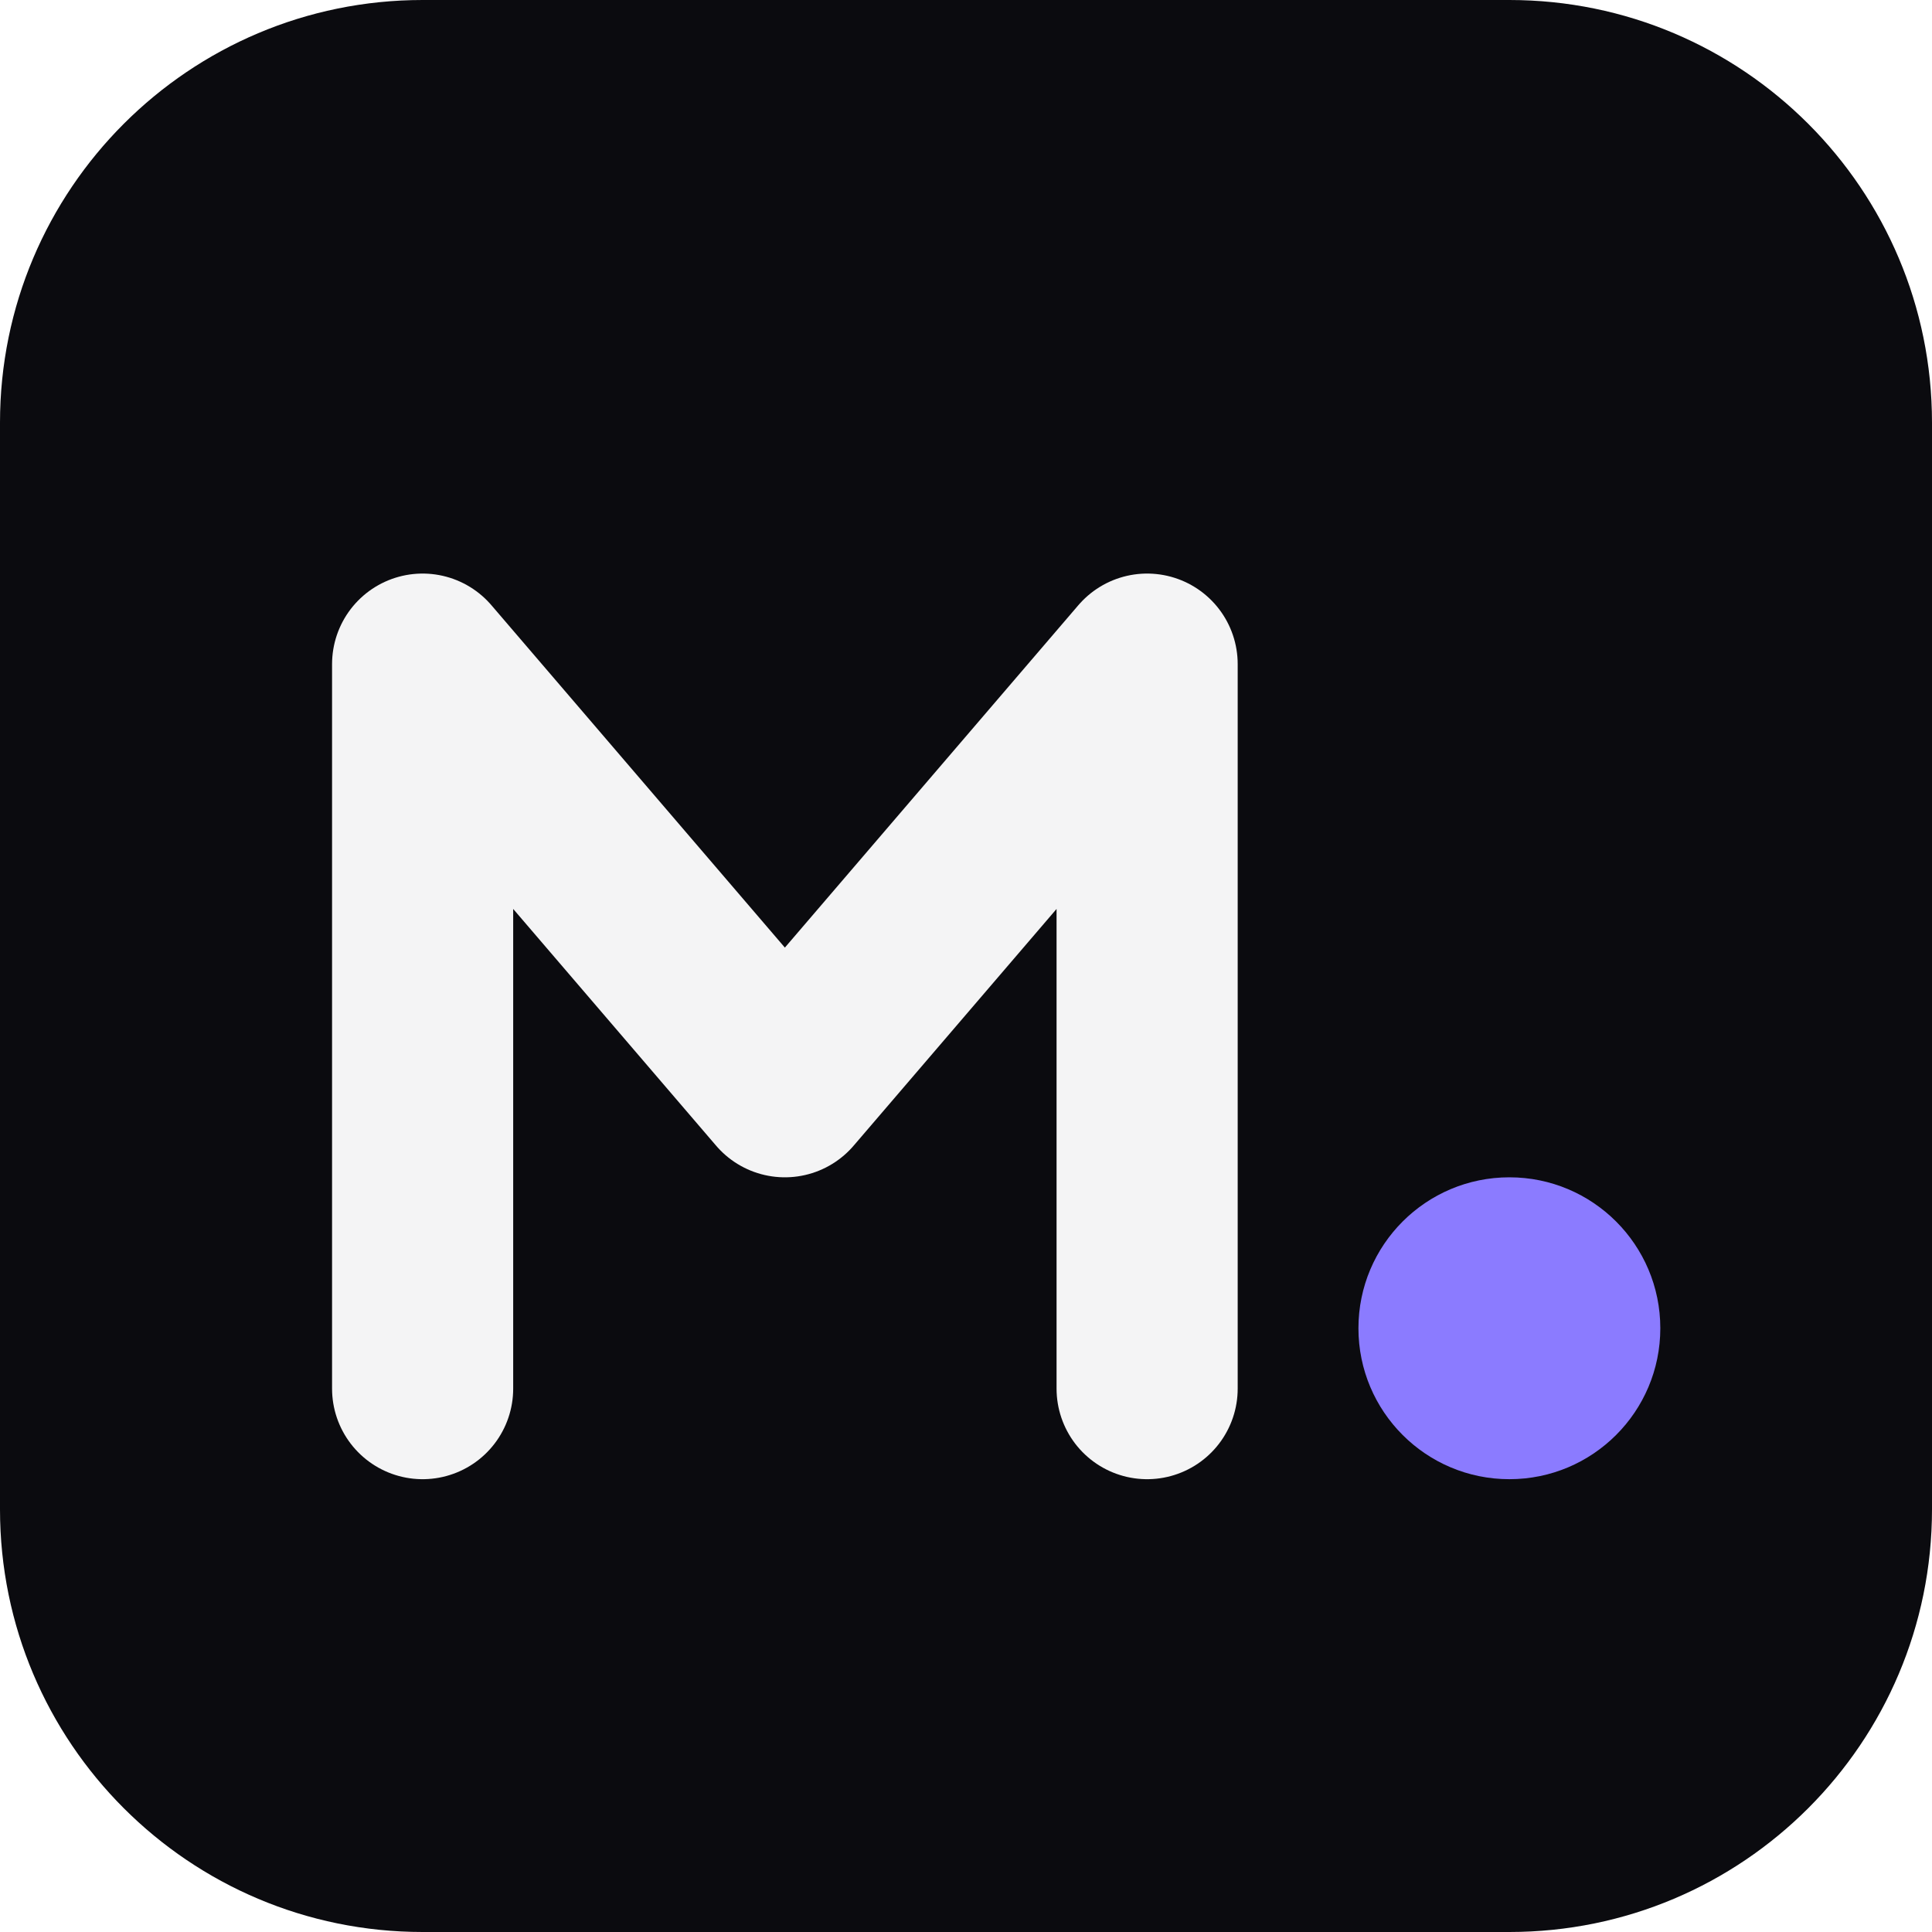
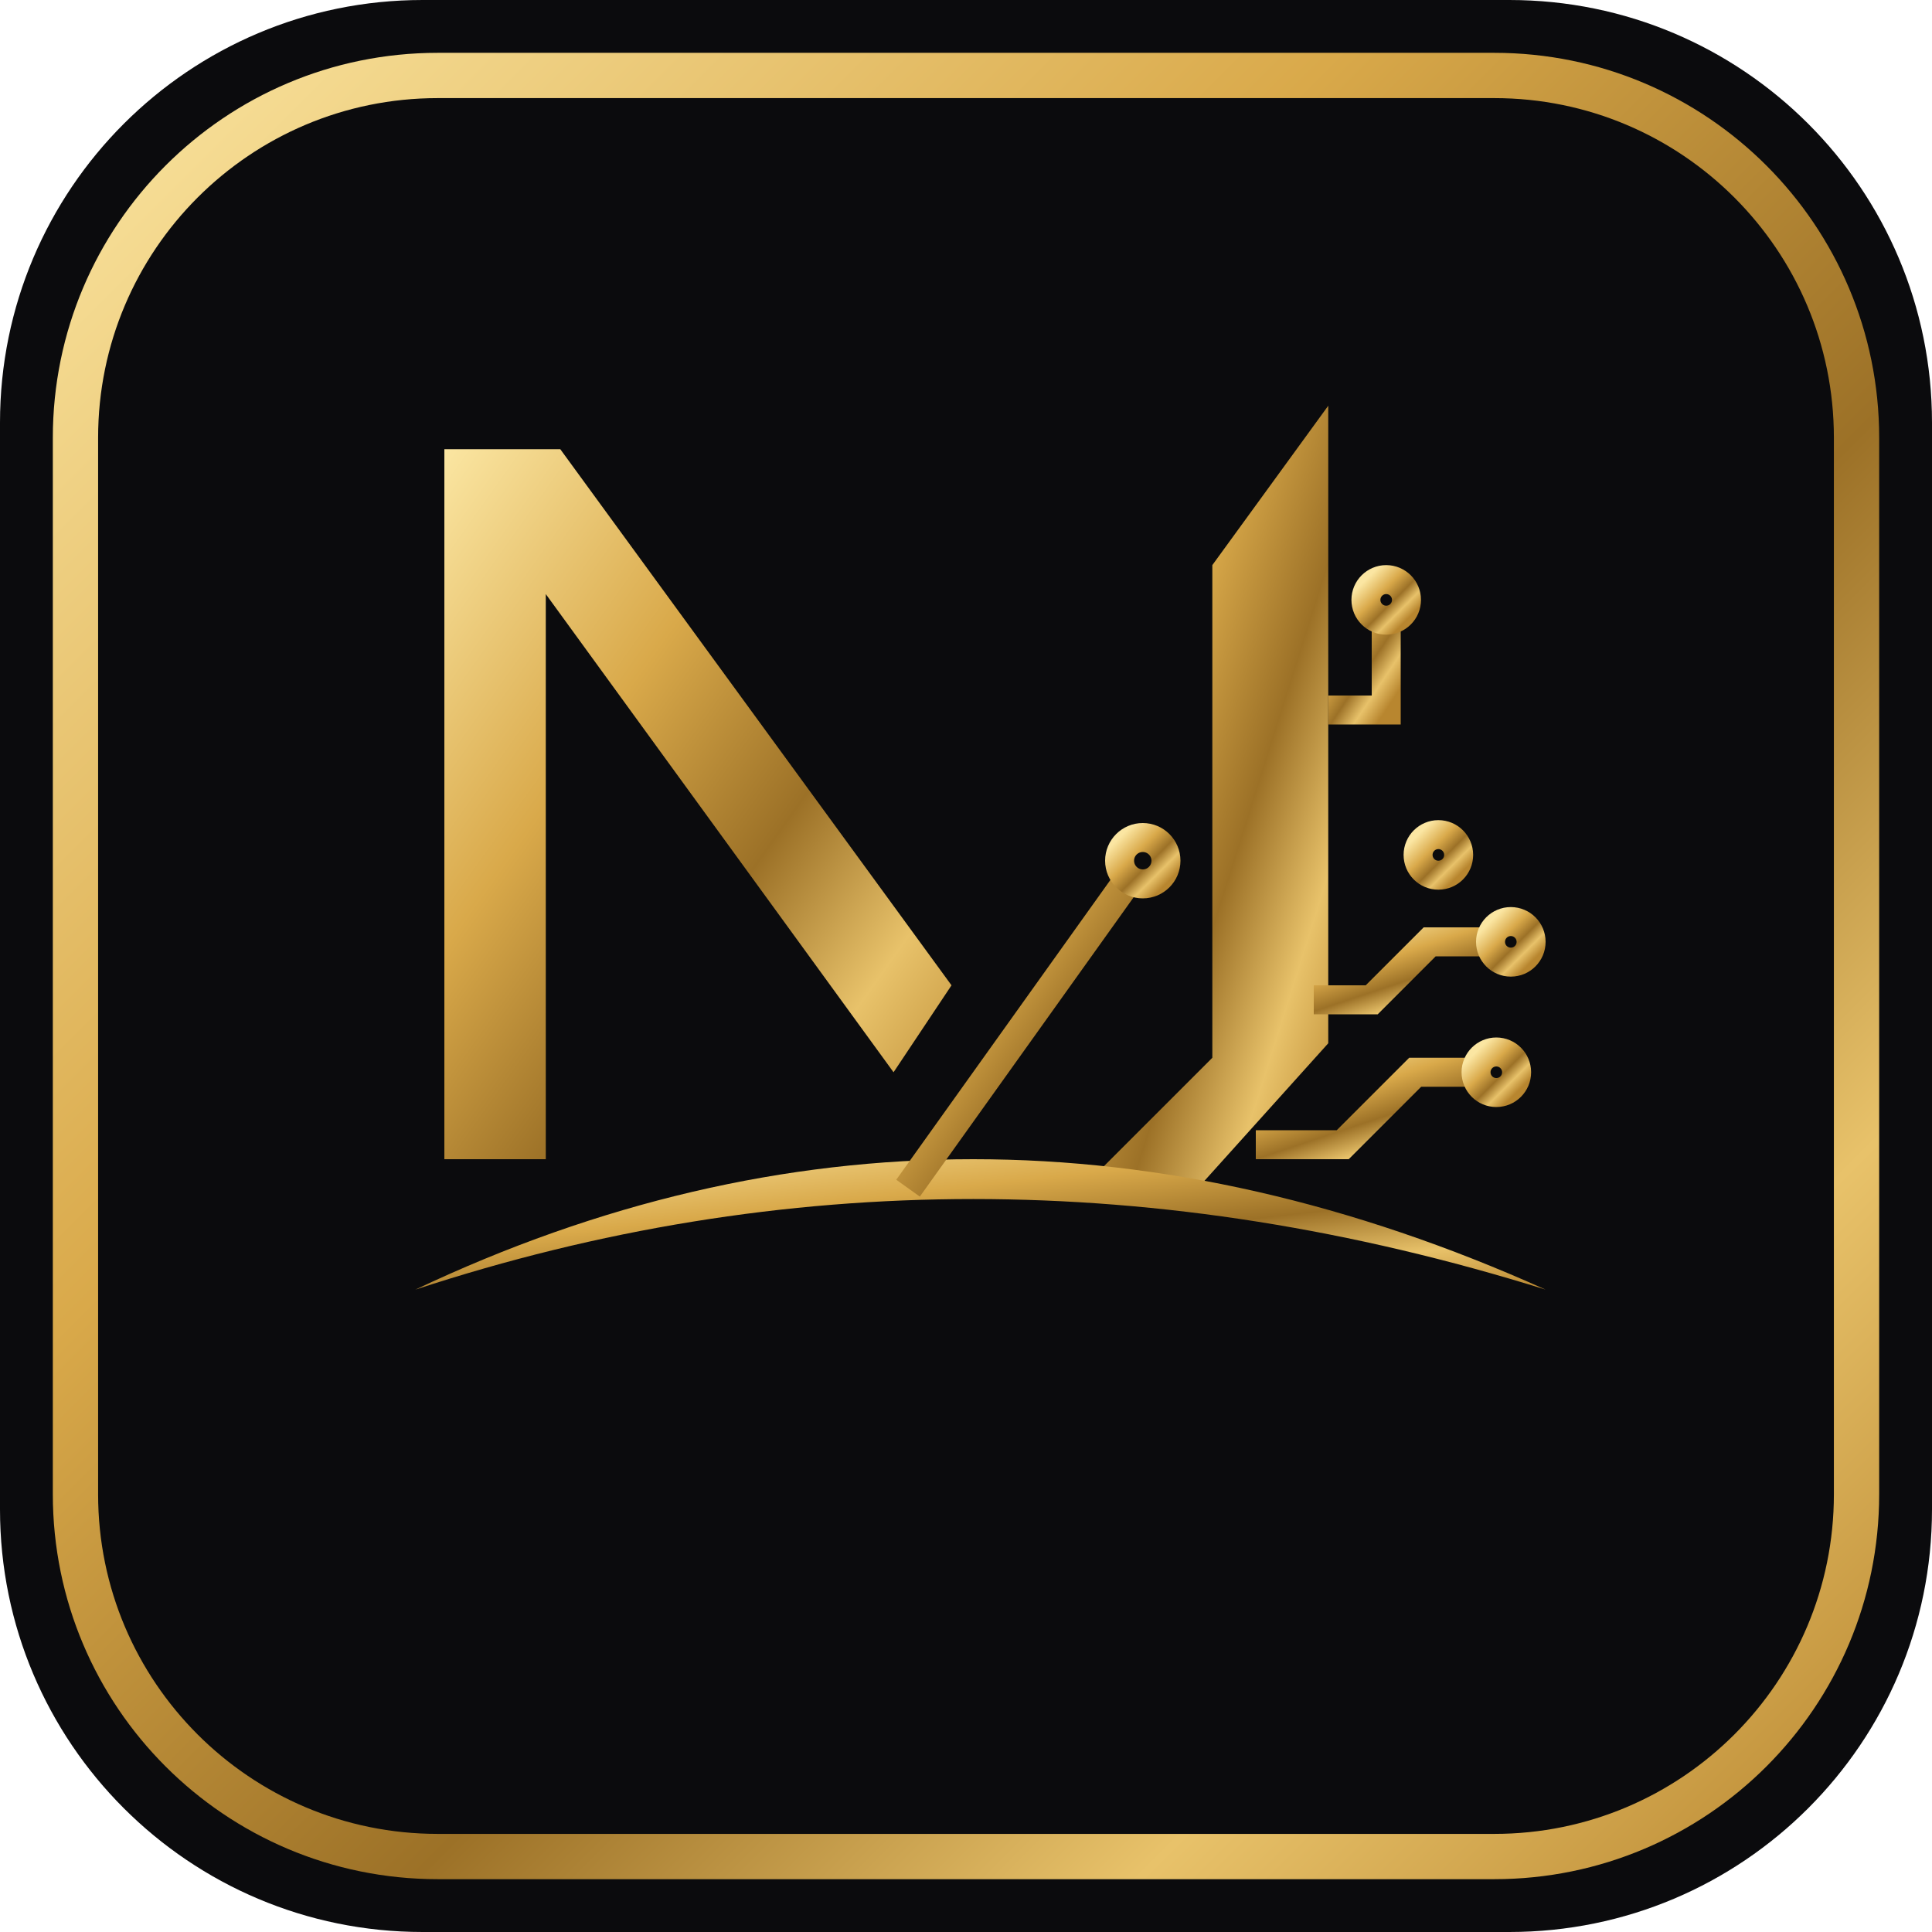
<svg xmlns="http://www.w3.org/2000/svg" viewBox="0 0 64 64">
-   <rect width="64" height="64" rx="14" fill="#0b0b0f" />
-   <path d="M14 46V22l12 14 12-14v24" fill="none" stroke="#f4f4f5" stroke-width="6" stroke-linecap="round" stroke-linejoin="round" />
-   <circle cx="50" cy="44" r="5" fill="#8b7bff" />
+   <defs>
+     <linearGradient id="fg" x1="0" y1="0" x2="1" y2="1">
+       <stop offset="0" stop-color="#fbe6a2" />
+       <stop offset=".35" stop-color="#d9a94a" />
+       <stop offset=".6" stop-color="#9c7127" />
+       <stop offset=".8" stop-color="#e8c26a" />
+       <stop offset="1" stop-color="#b8862f" />
+     </linearGradient>
+   </defs>
+   <rect width="64" height="64" rx="14" fill="#0b0b0d" />
+   <rect x="2.5" y="2.5" width="59" height="59" rx="12" fill="none" stroke="url(#fg)" stroke-width="1.5" />
+   <g transform="translate(8 12) scale(.48)">
+     <g fill="url(#fg)">
+       <path d="M14 6 L22 6 L49 43 L45 49 L21 16 L21 55 L14 55 Z" />
+       <path d="M67 14 L75 3 L75 47 L66 57 L58 57 L67 48 Z" />
+       <path d="M12 64 Q50 46 90 64 Q50 51.5 12 64 Z" />
+     </g>
+     <g fill="none" stroke="url(#fg)" stroke-width="2">
+       <path d="M46 57 L61 36" />
+       <circle cx="62.2" cy="34.4" r="1.6" />
+       <path d="M75 24 L79 24 L79 18" />
+       <circle cx="79" cy="16.4" r="1.4" />
+       <path d="M75 34 L81 34" />
+       <circle cx="82.6" cy="34" r="1.4" />
+       <path d="M74 44 L78 44 L82 40 L86 40" />
+       <circle cx="87.6" cy="40" r="1.4" />
+       <path d="M70 54 L76 54 L81 49 L85 49" />
+       <circle cx="86.6" cy="49" r="1.4" />
+     </g>
+   </g>
</svg>
